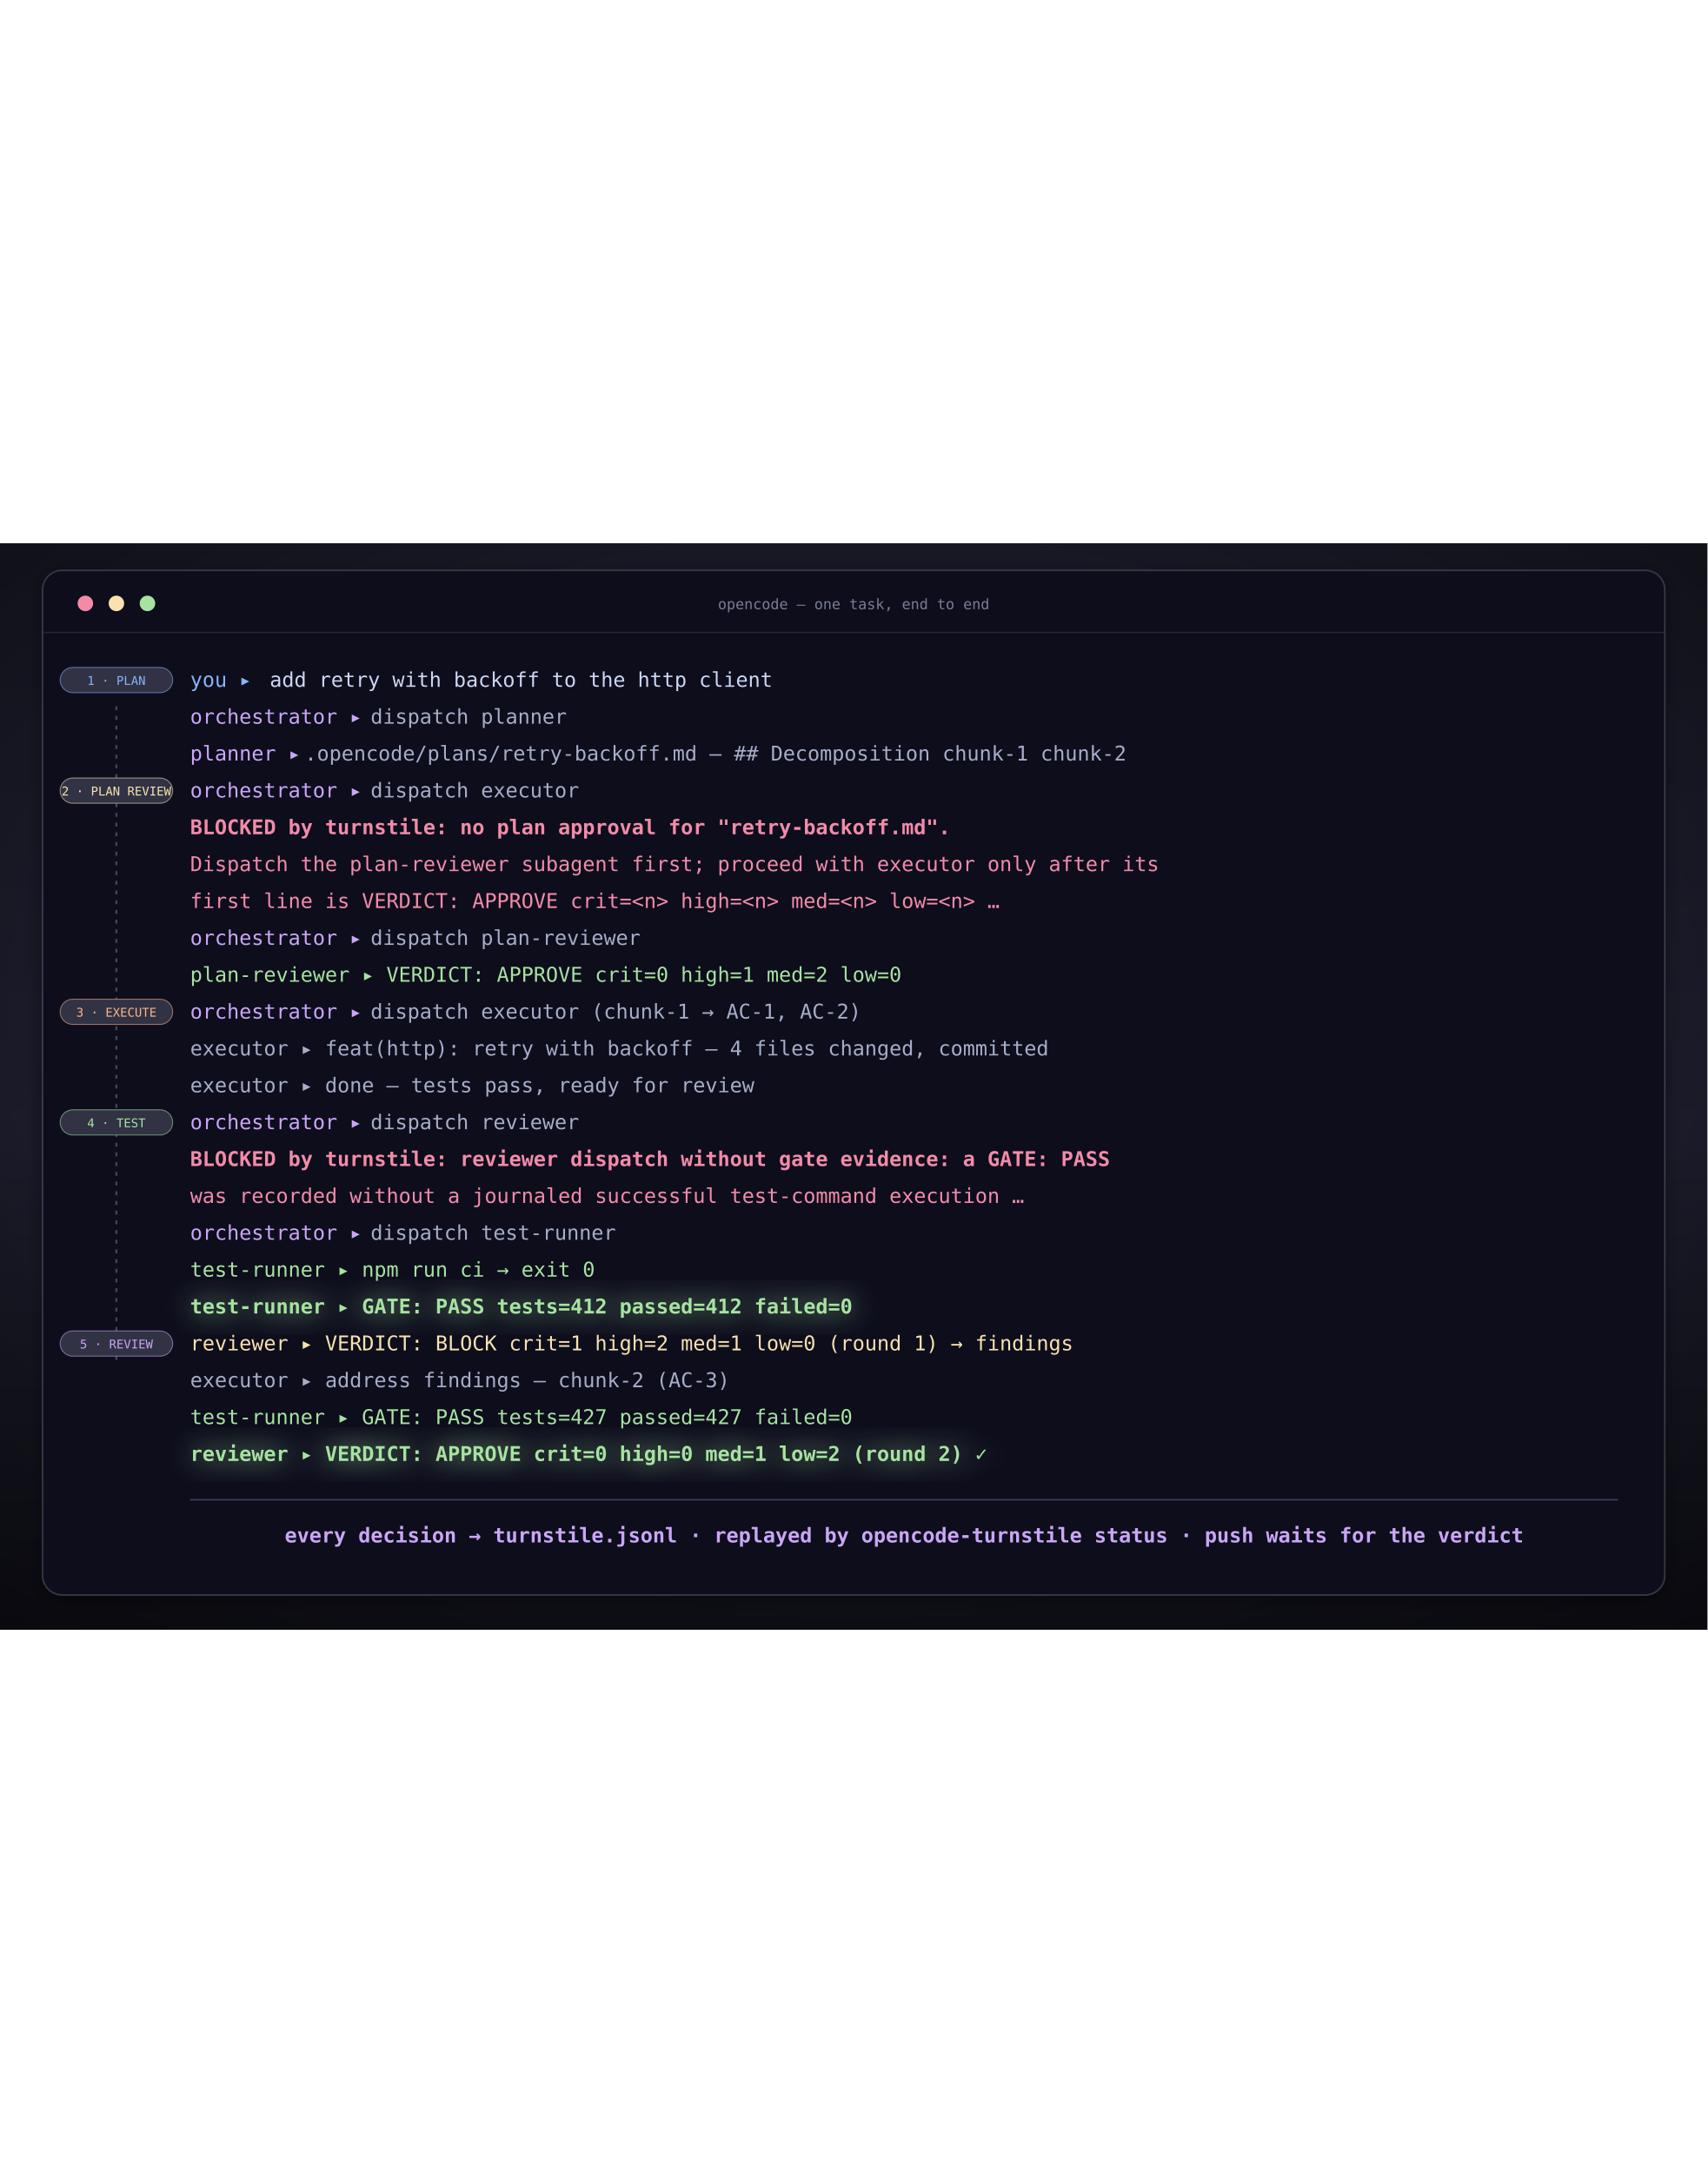
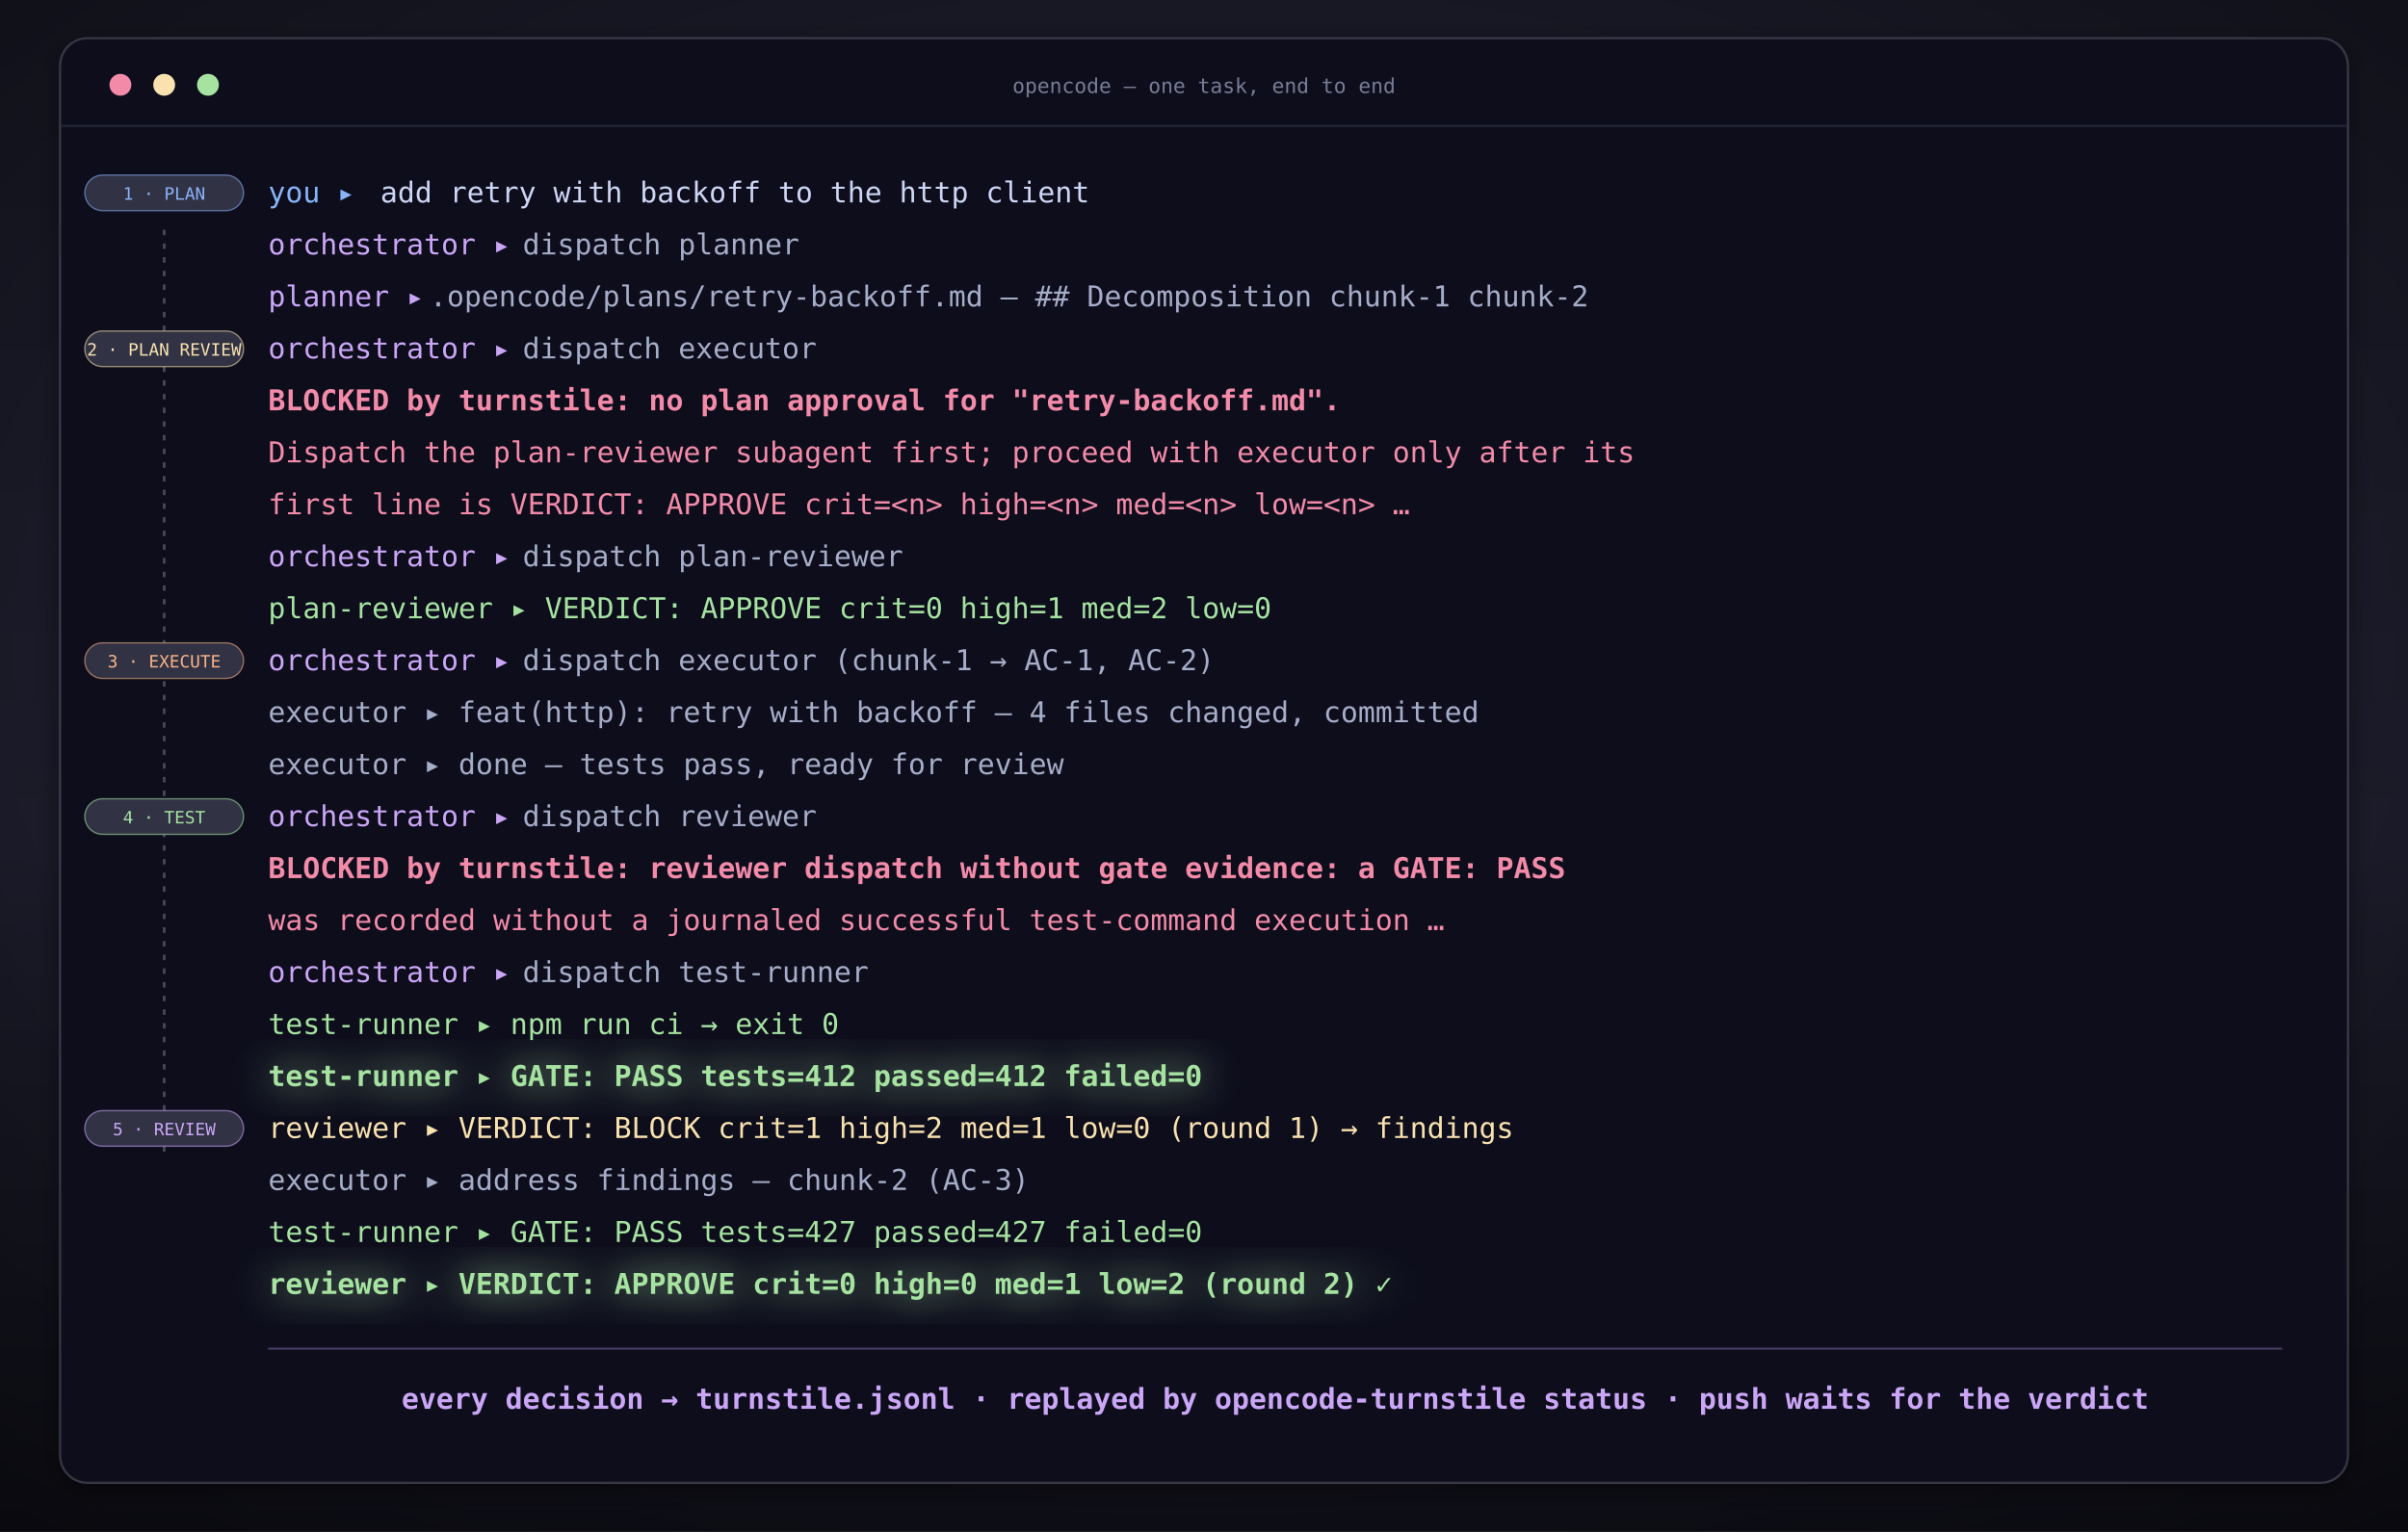
- <svg xmlns="http://www.w3.org/2000/svg" width="880" height="1120" viewBox="0 0 1760 1120" role="img" aria-label="terminal transcript of a real turnstile run: the orchestrator dispatches planner, plan-reviewer, executor, test-runner, and reviewer in sequence; an early executor dispatch and an unverified reviewer dispatch are blocked in red; GATE: PASS and VERDICT: APPROVE markers flip each gate green; every decision lands in turnstile.jsonl">
+ <svg xmlns="http://www.w3.org/2000/svg" width="880" height="560" viewBox="0 0 1760 1120" role="img" aria-label="terminal transcript of a real turnstile run: the orchestrator dispatches planner, plan-reviewer, executor, test-runner, and reviewer in sequence; an early executor dispatch and an unverified reviewer dispatch are blocked in red; GATE: PASS and VERDICT: APPROVE markers flip each gate green; every decision lands in turnstile.jsonl">
  <defs>
    <linearGradient id="bg" x1="0" y1="0" x2="0" y2="1">
      <stop offset="0" stop-color="#181825" />
      <stop offset="0.55" stop-color="#1E1E2E" />
      <stop offset="1" stop-color="#11111B" />
    </linearGradient>
    <radialGradient id="vignette" cx="0.5" cy="0.42" r="0.75">
      <stop offset="0.55" stop-color="#000000" stop-opacity="0" />
      <stop offset="1" stop-color="#000000" stop-opacity="0.45" />
    </radialGradient>
    <filter id="cardshadow" x="-30%" y="-30%" width="160%" height="180%">
      <feDropShadow dx="0" dy="5" stdDeviation="9" flood-color="#000000" flood-opacity="0.45" />
    </filter>
    <filter id="softglow" x="-80%" y="-80%" width="260%" height="260%">
      <feGaussianBlur stdDeviation="14" result="b" />
      <feMerge>
        <feMergeNode in="b" />
        <feMergeNode in="SourceGraphic" />
      </feMerge>
    </filter>
  </defs>
  <rect width="1760" height="1120" fill="url(#bg)" />
  <rect width="1760" height="1120" fill="url(#vignette)" />
  <g filter="url(#cardshadow)">
    <rect x="44" y="28" width="1672" height="1056" rx="20" fill="#11111B" stroke="#CDD6F4" stroke-opacity="0.18" stroke-width="1.5" />
  </g>
  <circle cx="88" cy="62" r="8" fill="#F38BA8" />
  <circle cx="120" cy="62" r="8" fill="#F9E2AF" />
  <circle cx="152" cy="62" r="8" fill="#A6E3A1" />
  <text x="880" y="68" text-anchor="middle" font-family="ui-monospace, SFMono-Regular, Menlo, monospace" font-size="15" fill="#A6ADC8" opacity="0.7">opencode — one task, end to end</text>
  <line x1="45" y1="92" x2="1715" y2="92" stroke="#CDD6F4" stroke-opacity="0.12" stroke-width="1.5" />
  <line x1="120" y1="168" x2="120" y2="842" stroke="#45475A" stroke-width="2" stroke-dasharray="4 6" />
  <rect x="62" y="128" width="116" height="26" rx="13" fill="#313244" stroke="#89B4FA" stroke-opacity="0.55" stroke-width="1" />
  <text x="120" y="146" text-anchor="middle" font-family="ui-monospace, SFMono-Regular, Menlo, monospace" font-size="12.5" fill="#89B4FA">1 · PLAN</text>
  <rect x="62" y="242" width="116" height="26" rx="13" fill="#313244" stroke="#F9E2AF" stroke-opacity="0.55" stroke-width="1" />
  <text x="120" y="260" text-anchor="middle" font-family="ui-monospace, SFMono-Regular, Menlo, monospace" font-size="12.5" fill="#F9E2AF">2 · PLAN REVIEW</text>
  <rect x="62" y="470" width="116" height="26" rx="13" fill="#313244" stroke="#FAB387" stroke-opacity="0.55" stroke-width="1" />
  <text x="120" y="488" text-anchor="middle" font-family="ui-monospace, SFMono-Regular, Menlo, monospace" font-size="12.5" fill="#FAB387">3 · EXECUTE</text>
  <rect x="62" y="584" width="116" height="26" rx="13" fill="#313244" stroke="#A6E3A1" stroke-opacity="0.55" stroke-width="1" />
  <text x="120" y="602" text-anchor="middle" font-family="ui-monospace, SFMono-Regular, Menlo, monospace" font-size="12.5" fill="#A6E3A1">4 · TEST</text>
  <rect x="62" y="812" width="116" height="26" rx="13" fill="#313244" stroke="#CBA6F7" stroke-opacity="0.55" stroke-width="1" />
  <text x="120" y="830" text-anchor="middle" font-family="ui-monospace, SFMono-Regular, Menlo, monospace" font-size="12.5" fill="#CBA6F7">5 · REVIEW</text>
  <text x="196" y="148" font-family="ui-monospace, SFMono-Regular, Menlo, monospace" font-size="21" fill="#89B4FA">you ▸</text>
  <text x="278" y="148" font-family="ui-monospace, SFMono-Regular, Menlo, monospace" font-size="21" fill="#CDD6F4">add retry with backoff to the http client</text>
  <text x="196" y="186" font-family="ui-monospace, SFMono-Regular, Menlo, monospace" font-size="21" fill="#CBA6F7">orchestrator ▸</text>
  <text x="382" y="186" font-family="ui-monospace, SFMono-Regular, Menlo, monospace" font-size="21" fill="#A6ADC8">dispatch planner</text>
  <text x="196" y="224" font-family="ui-monospace, SFMono-Regular, Menlo, monospace" font-size="21" fill="#CBA6F7">planner ▸</text>
  <text x="314" y="224" font-family="ui-monospace, SFMono-Regular, Menlo, monospace" font-size="21" fill="#A6ADC8">.opencode/plans/retry-backoff.md — ## Decomposition chunk-1 chunk-2</text>
  <text x="196" y="262" font-family="ui-monospace, SFMono-Regular, Menlo, monospace" font-size="21" fill="#CBA6F7">orchestrator ▸</text>
  <text x="382" y="262" font-family="ui-monospace, SFMono-Regular, Menlo, monospace" font-size="21" fill="#A6ADC8">dispatch executor</text>
  <text x="196" y="300" font-family="ui-monospace, SFMono-Regular, Menlo, monospace" font-size="21" font-weight="700" fill="#F38BA8">BLOCKED by turnstile: no plan approval for "retry-backoff.md".</text>
  <text x="196" y="338" font-family="ui-monospace, SFMono-Regular, Menlo, monospace" font-size="21" fill="#F38BA8">Dispatch the plan-reviewer subagent first; proceed with executor only after its</text>
  <text x="196" y="376" font-family="ui-monospace, SFMono-Regular, Menlo, monospace" font-size="21" fill="#F38BA8">first line is VERDICT: APPROVE crit=&lt;n&gt; high=&lt;n&gt; med=&lt;n&gt; low=&lt;n&gt; …</text>
  <text x="196" y="414" font-family="ui-monospace, SFMono-Regular, Menlo, monospace" font-size="21" fill="#CBA6F7">orchestrator ▸</text>
  <text x="382" y="414" font-family="ui-monospace, SFMono-Regular, Menlo, monospace" font-size="21" fill="#A6ADC8">dispatch plan-reviewer</text>
  <text x="196" y="452" font-family="ui-monospace, SFMono-Regular, Menlo, monospace" font-size="21" fill="#A6E3A1">plan-reviewer ▸ VERDICT: APPROVE crit=0 high=1 med=2 low=0</text>
  <text x="196" y="490" font-family="ui-monospace, SFMono-Regular, Menlo, monospace" font-size="21" fill="#CBA6F7">orchestrator ▸</text>
  <text x="382" y="490" font-family="ui-monospace, SFMono-Regular, Menlo, monospace" font-size="21" fill="#A6ADC8">dispatch executor (chunk-1 → AC-1, AC-2)</text>
  <text x="196" y="528" font-family="ui-monospace, SFMono-Regular, Menlo, monospace" font-size="21" fill="#A6ADC8">executor ▸ feat(http): retry with backoff — 4 files changed, committed</text>
  <text x="196" y="566" font-family="ui-monospace, SFMono-Regular, Menlo, monospace" font-size="21" fill="#A6ADC8">executor ▸ done — tests pass, ready for review</text>
  <text x="196" y="604" font-family="ui-monospace, SFMono-Regular, Menlo, monospace" font-size="21" fill="#CBA6F7">orchestrator ▸</text>
  <text x="382" y="604" font-family="ui-monospace, SFMono-Regular, Menlo, monospace" font-size="21" fill="#A6ADC8">dispatch reviewer</text>
  <text x="196" y="642" font-family="ui-monospace, SFMono-Regular, Menlo, monospace" font-size="21" font-weight="700" fill="#F38BA8">BLOCKED by turnstile: reviewer dispatch without gate evidence: a GATE: PASS</text>
  <text x="196" y="680" font-family="ui-monospace, SFMono-Regular, Menlo, monospace" font-size="21" fill="#F38BA8">was recorded without a journaled successful test-command execution …</text>
  <text x="196" y="718" font-family="ui-monospace, SFMono-Regular, Menlo, monospace" font-size="21" fill="#CBA6F7">orchestrator ▸</text>
  <text x="382" y="718" font-family="ui-monospace, SFMono-Regular, Menlo, monospace" font-size="21" fill="#A6ADC8">dispatch test-runner</text>
  <text x="196" y="756" font-family="ui-monospace, SFMono-Regular, Menlo, monospace" font-size="21" fill="#A6E3A1">test-runner ▸ npm run ci → exit 0</text>
  <text x="196" y="794" font-family="ui-monospace, SFMono-Regular, Menlo, monospace" font-size="21" font-weight="700" fill="#A6E3A1" filter="url(#softglow)">test-runner ▸ GATE: PASS tests=412 passed=412 failed=0</text>
  <text x="196" y="832" font-family="ui-monospace, SFMono-Regular, Menlo, monospace" font-size="21" fill="#F9E2AF">reviewer ▸ VERDICT: BLOCK crit=1 high=2 med=1 low=0 (round 1) → findings</text>
  <text x="196" y="870" font-family="ui-monospace, SFMono-Regular, Menlo, monospace" font-size="21" fill="#A6ADC8">executor ▸ address findings — chunk-2 (AC-3)</text>
  <text x="196" y="908" font-family="ui-monospace, SFMono-Regular, Menlo, monospace" font-size="21" fill="#A6E3A1">test-runner ▸ GATE: PASS tests=427 passed=427 failed=0</text>
  <text x="196" y="946" font-family="ui-monospace, SFMono-Regular, Menlo, monospace" font-size="21" font-weight="700" fill="#A6E3A1" filter="url(#softglow)">reviewer ▸ VERDICT: APPROVE crit=0 high=0 med=1 low=2 (round 2) ✓</text>
  <line x1="196" y1="986" x2="1668" y2="986" stroke="#CBA6F7" stroke-opacity="0.3" stroke-width="1.5" />
  <text x="932" y="1030" text-anchor="middle" font-family="ui-monospace, SFMono-Regular, Menlo, monospace" font-size="21" font-weight="600" fill="#CBA6F7">every decision → turnstile.jsonl · replayed by opencode-turnstile status · push waits for the verdict</text>
</svg>
